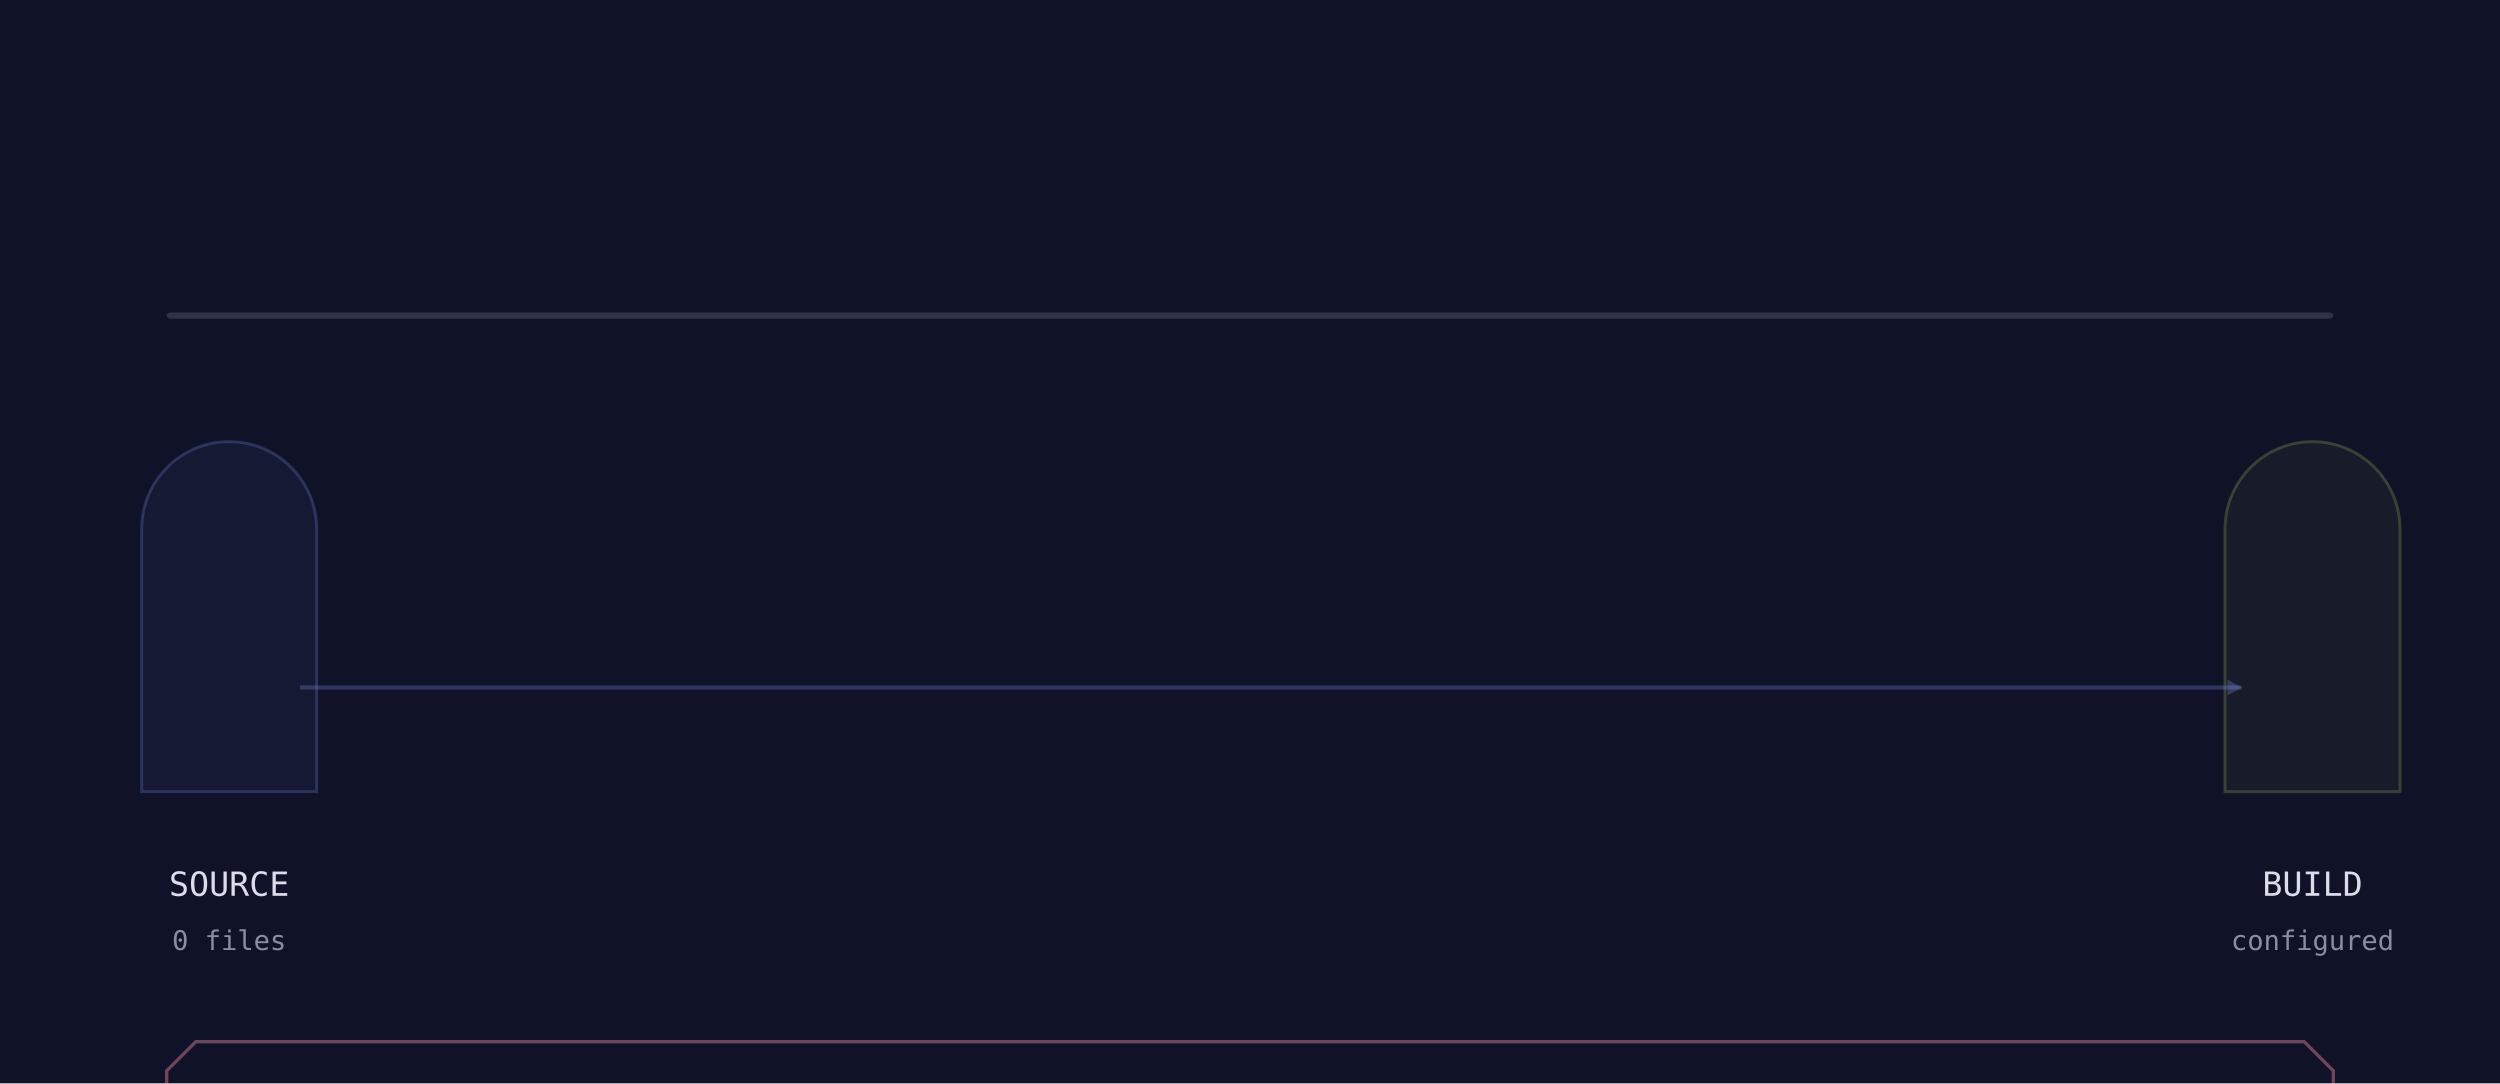
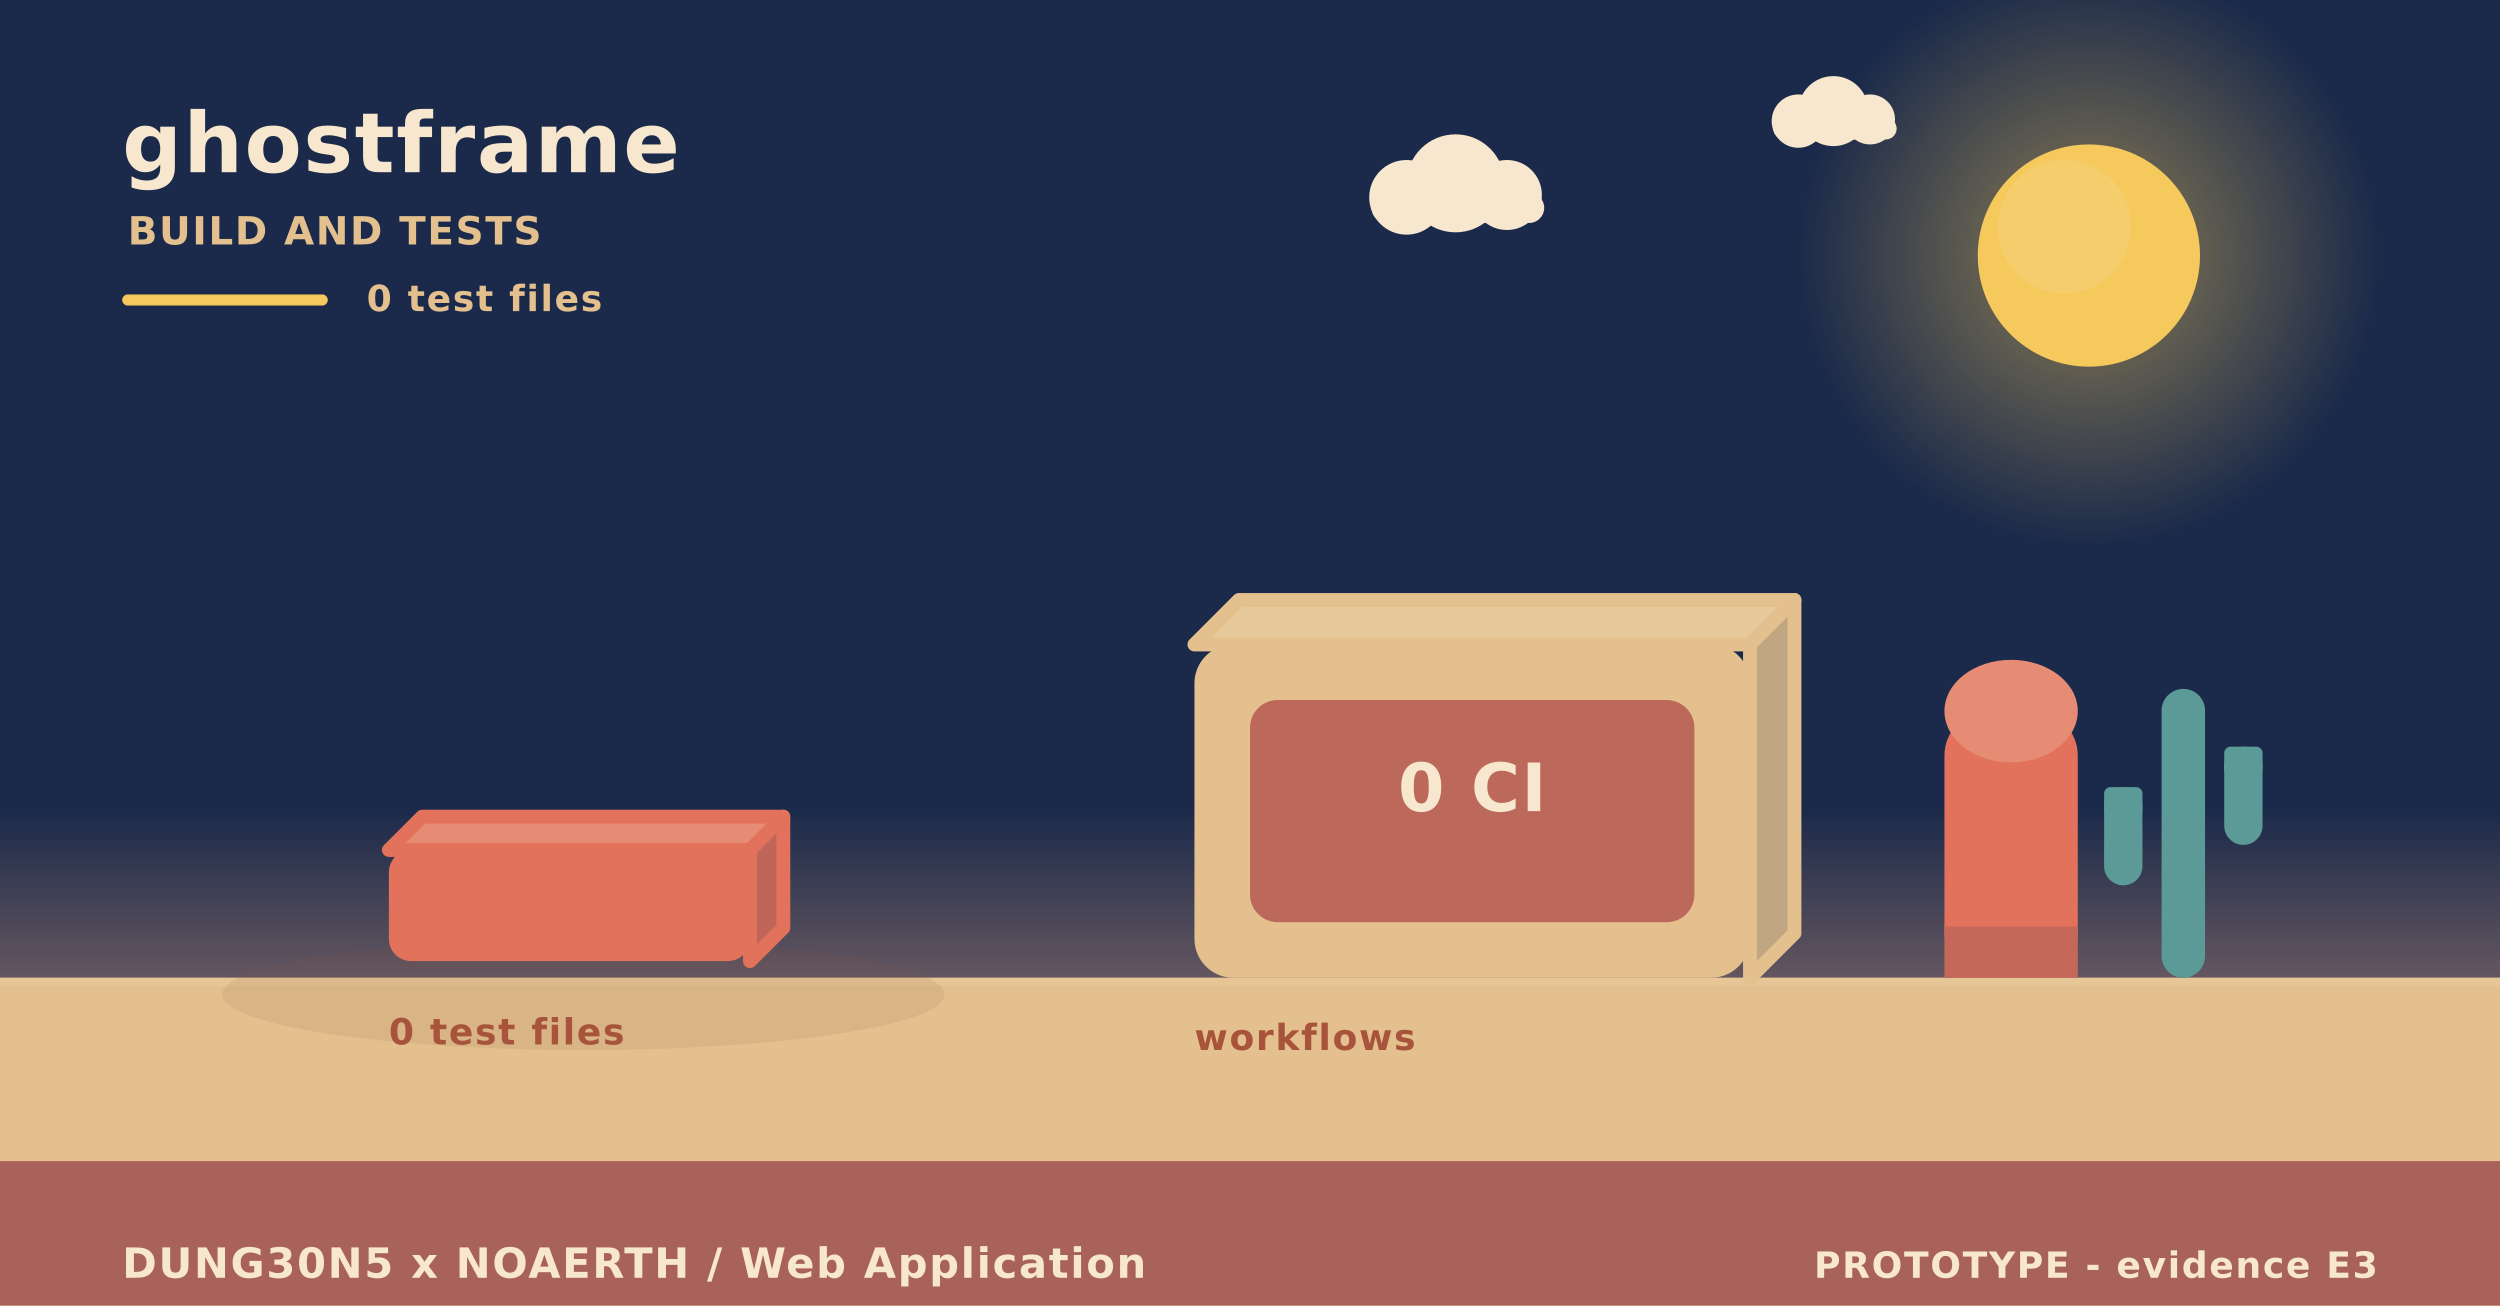
- <svg xmlns="http://www.w3.org/2000/svg" viewBox="0 0 1200 520" width="1200" height="520" role="img" aria-label="ghostframe build evidence">
-   <rect width="1200" height="520" fill="#101228" />
-   <defs>
-     <linearGradient id="gb" x1="0" y1="0" x2="1" y2="1">
-       <stop offset="0%" stop-color="#8093f1" />
-       <stop offset="100%" stop-color="#a7c957" />
-     </linearGradient>
-   </defs>
-   <rect x="80.00" y="150.00" width="1040.00" height="3.00" rx="2.00" fill="rgba(242,242,255,0.140)" opacity="1.00" />
-   <path d="M68.00,380.00 L68.00,254.00 A42.00,42.00 0 0 1 152.00,254.00 L152.00,380.00 Z" fill="rgba(128,147,241,0.100)" opacity="0.55" stroke="rgba(128,147,241,0.450)" stroke-width="1.4" />
-   <polygon points="-192.26,189.00 -136.83,221.00 -136.83,157.00 -192.26,125.00" fill="#945363" opacity="0.95" />
-   <polygon points="-247.68,221.00 -192.26,253.00 -192.26,189.00 -247.68,157.00" fill="#829d44" opacity="0.95" />
-   <polygon points="-192.26,125.00 -136.83,157.00 -192.26,189.00 -247.68,157.00" fill="#8093f1" opacity="0.95" />
-   <text x="110" y="430" font-family="ui-monospace,Menlo,monospace" font-size="16" fill="rgba(242,242,255,0.900)" text-anchor="middle">SOURCE</text>
-   <text x="110" y="456" font-family="ui-monospace,Menlo,monospace" font-size="13" fill="rgba(242,242,255,0.550)" text-anchor="middle">0 files</text>
-   <path d="M1068.00,380.00 L1068.00,254.00 A42.00,42.00 0 0 1 1152.00,254.00 L1152.00,380.00 Z" fill="rgba(167,201,87,0.100)" opacity="0.55" stroke="rgba(167,201,87,0.450)" stroke-width="1.4" />
-   <polygon points="673.77,689.00 729.19,721.00 729.19,657.00 673.77,625.00" fill="#945363" opacity="0.95" />
-   <polygon points="618.34,721.00 673.77,753.00 673.77,689.00 618.34,657.00" fill="#829d44" opacity="0.95" />
-   <polygon points="673.77,625.00 729.19,657.00 673.77,689.00 618.34,657.00" fill="#a7c957" opacity="0.95" />
-   <text x="1110" y="430" font-family="ui-monospace,Menlo,monospace" font-size="16" fill="rgba(242,242,255,0.900)" text-anchor="middle">BUILD</text>
-   <text x="1110" y="456" font-family="ui-monospace,Menlo,monospace" font-size="13" fill="rgba(242,242,255,0.550)" text-anchor="middle">configured</text>
-   <line x1="144.00" y1="330.00" x2="1076.00" y2="330.00" stroke="rgba(128,147,241,0.500)" stroke-width="2.00" opacity="0.55" />
-   <polygon points="1076.00,330.00 1069.20,326.20 1069.20,333.80" fill="rgba(128,147,241,0.500)" opacity="0.55" />
-   <path d="M94.00,500.00 H1106.00 L1120.00,514.00 V546.00 L1106.00,560.00 H94.00 L80.00,546.00 V514.00 Z" fill="none" stroke="rgba(255,143,171,0.500)" stroke-width="1.60" opacity="0.80" />
-   <text x="600" y="536" font-family="ui-monospace,Menlo,monospace" font-size="16" fill="rgba(255,143,171,0.950)" text-anchor="middle">no test suite present in this repository — shown as measured, not implied</text>
+ <svg xmlns="http://www.w3.org/2000/svg" width="900" height="470" viewBox="0 0 900 470" role="img" aria-label="ghostframe - how it is verified">
+   <linearGradient id="skyb" x1="0" y1="0" x2="0" y2="1">
+     <stop offset="0" stop-color="#1b2a4a" />
+     <stop offset="0.62" stop-color="#1b2a4a" />
+     <stop offset="1" stop-color="#f3ad8a" />
+   </linearGradient>
+   <rect width="900" height="470" fill="url(#skyb)" />
+   <radialGradient id="sunb">
+     <stop offset="0.35" stop-color="#f5c95c" stop-opacity="0.34" />
+     <stop offset="1" stop-color="#f5c95c" stop-opacity="0" />
+   </radialGradient>
+   <circle cx="752" cy="92" r="104" fill="url(#sunb)" />
+   <circle cx="752" cy="92" r="40" fill="#f5c95c" />
+   <circle cx="743.2" cy="81.6" r="24" fill="#f5d27e" opacity="0.5" />
+   <g>
+     <circle cx="524" cy="66" r="17.64" fill="#f6e7ce" />
+     <circle cx="506.36" cy="71.04" r="13.44" fill="#f6e7ce" />
+     <circle cx="542.48" cy="70.2" r="12.6" fill="#f6e7ce" />
+     <rect x="493.76" y="69.36" width="62.16" height="10.92" rx="5.46" fill="#f6e7ce" />
+   </g>
+   <g>
+     <circle cx="660" cy="40" r="12.6" fill="#f6e7ce" />
+     <circle cx="647.4" cy="43.6" r="9.6" fill="#f6e7ce" />
+     <circle cx="673.2" cy="43" r="9" fill="#f6e7ce" />
+     <rect x="638.4" y="42.4" width="44.4" height="7.8" rx="3.9" fill="#f6e7ce" />
+   </g>
+   <rect x="0" y="352" width="900" height="118" fill="#e3c08d" />
+   <rect x="0" y="352" width="900" height="3" fill="#e6c596" />
+   <text x="44" y="62" font-family="Verdana,DejaVu Sans,sans-serif" font-size="30" font-weight="700" letter-spacing="0.6" fill="#f6e7ce" text-anchor="start">ghostframe</text>
+   <text x="46" y="88" font-family="Verdana,DejaVu Sans,sans-serif" font-size="14" font-weight="700" letter-spacing="0.6" fill="#e3c08d" text-anchor="start">BUILD AND TESTS</text>
+   <rect x="44" y="106" width="74" height="4" rx="2" fill="#f5c95c" />
+   <text x="132" y="112" font-family="Verdana,DejaVu Sans,sans-serif" font-size="13" font-weight="700" letter-spacing="0.6" fill="#e3c08d" text-anchor="start">0 test files</text>
+   <ellipse cx="210" cy="358" rx="130" ry="20" fill="rgba(138,90,68,0.11)" />
+   <path d="M140,306 L270,306 L282,294 L152,294 Z" fill="#e68c74" stroke="#e2725b" stroke-width="5" stroke-linejoin="round" />
+   <path d="M270,306 L282,294 L282,334 L270,346 Z" fill="#c06658" stroke="#e2725b" stroke-width="5" stroke-linejoin="round" />
+   <rect x="140" y="306" width="130" height="40" rx="8" fill="#e2725b" />
+   <text x="140" y="376" font-family="Verdana,DejaVu Sans,sans-serif" font-size="13" font-weight="700" letter-spacing="0.6" fill="#a8543c" text-anchor="start">0 test files</text>
+   <path d="M430,232 L630,232 L646,216 L446,216 Z" fill="#e7c99b" stroke="#e3c08d" stroke-width="5" stroke-linejoin="round" />
+   <path d="M630,232 L646,216 L646,336 L630,352 Z" fill="#c1a682" stroke="#e3c08d" stroke-width="5" stroke-linejoin="round" />
+   <rect x="430" y="232" width="200" height="120" rx="14" fill="#e3c08d" />
+   <rect x="450" y="252" width="160" height="80" rx="10" fill="#ba6458" opacity="0.94" />
+   <text x="530" y="292" font-family="Verdana,DejaVu Sans,sans-serif" font-size="24" font-weight="700" letter-spacing="0.6" fill="#f6e7ce" text-anchor="middle">0 CI</text>
+   <text x="430" y="378" font-family="Verdana,DejaVu Sans,sans-serif" font-size="13" font-weight="700" letter-spacing="0.6" fill="#a8543c" text-anchor="start">workflows</text>
+   <rect x="700" y="256" width="48" height="96" rx="16" fill="#e2725b" />
+   <ellipse cx="724" cy="256" rx="24" ry="18.46" fill="#e68c74" />
+   <rect x="700" y="333.54" width="48" height="18.46" fill="#c66859" />
+   <rect x="778.18" y="248" width="15.64" height="104" rx="7.82" fill="#5b9a97" />
+   <rect x="757.48" y="283.36" width="13.8" height="35.36" rx="6.9" fill="#5b9a97" />
+   <rect x="757.48" y="283.36" width="13.8" height="10.4" rx="2.3" fill="#5b9a97" />
+   <rect x="800.72" y="268.8" width="13.8" height="35.36" rx="6.9" fill="#5b9a97" />
+   <rect x="800.72" y="268.8" width="13.8" height="10.4" rx="2.3" fill="#5b9a97" />
+   <rect x="0" y="418" width="900" height="52" rx="0" fill="#a65c56" opacity="0.94" />
+   <text x="44" y="460" font-family="Verdana,DejaVu Sans,sans-serif" font-size="15" font-weight="700" letter-spacing="0.6" fill="#f6e7ce" text-anchor="start">DUNG30N5 x NOAERTH  /  Web Application</text>
+   <text x="856" y="460" font-family="Verdana,DejaVu Sans,sans-serif" font-size="13" font-weight="700" letter-spacing="0.6" fill="#f6e7ce" text-anchor="end">PROTOTYPE  -  evidence E3</text>
</svg>
